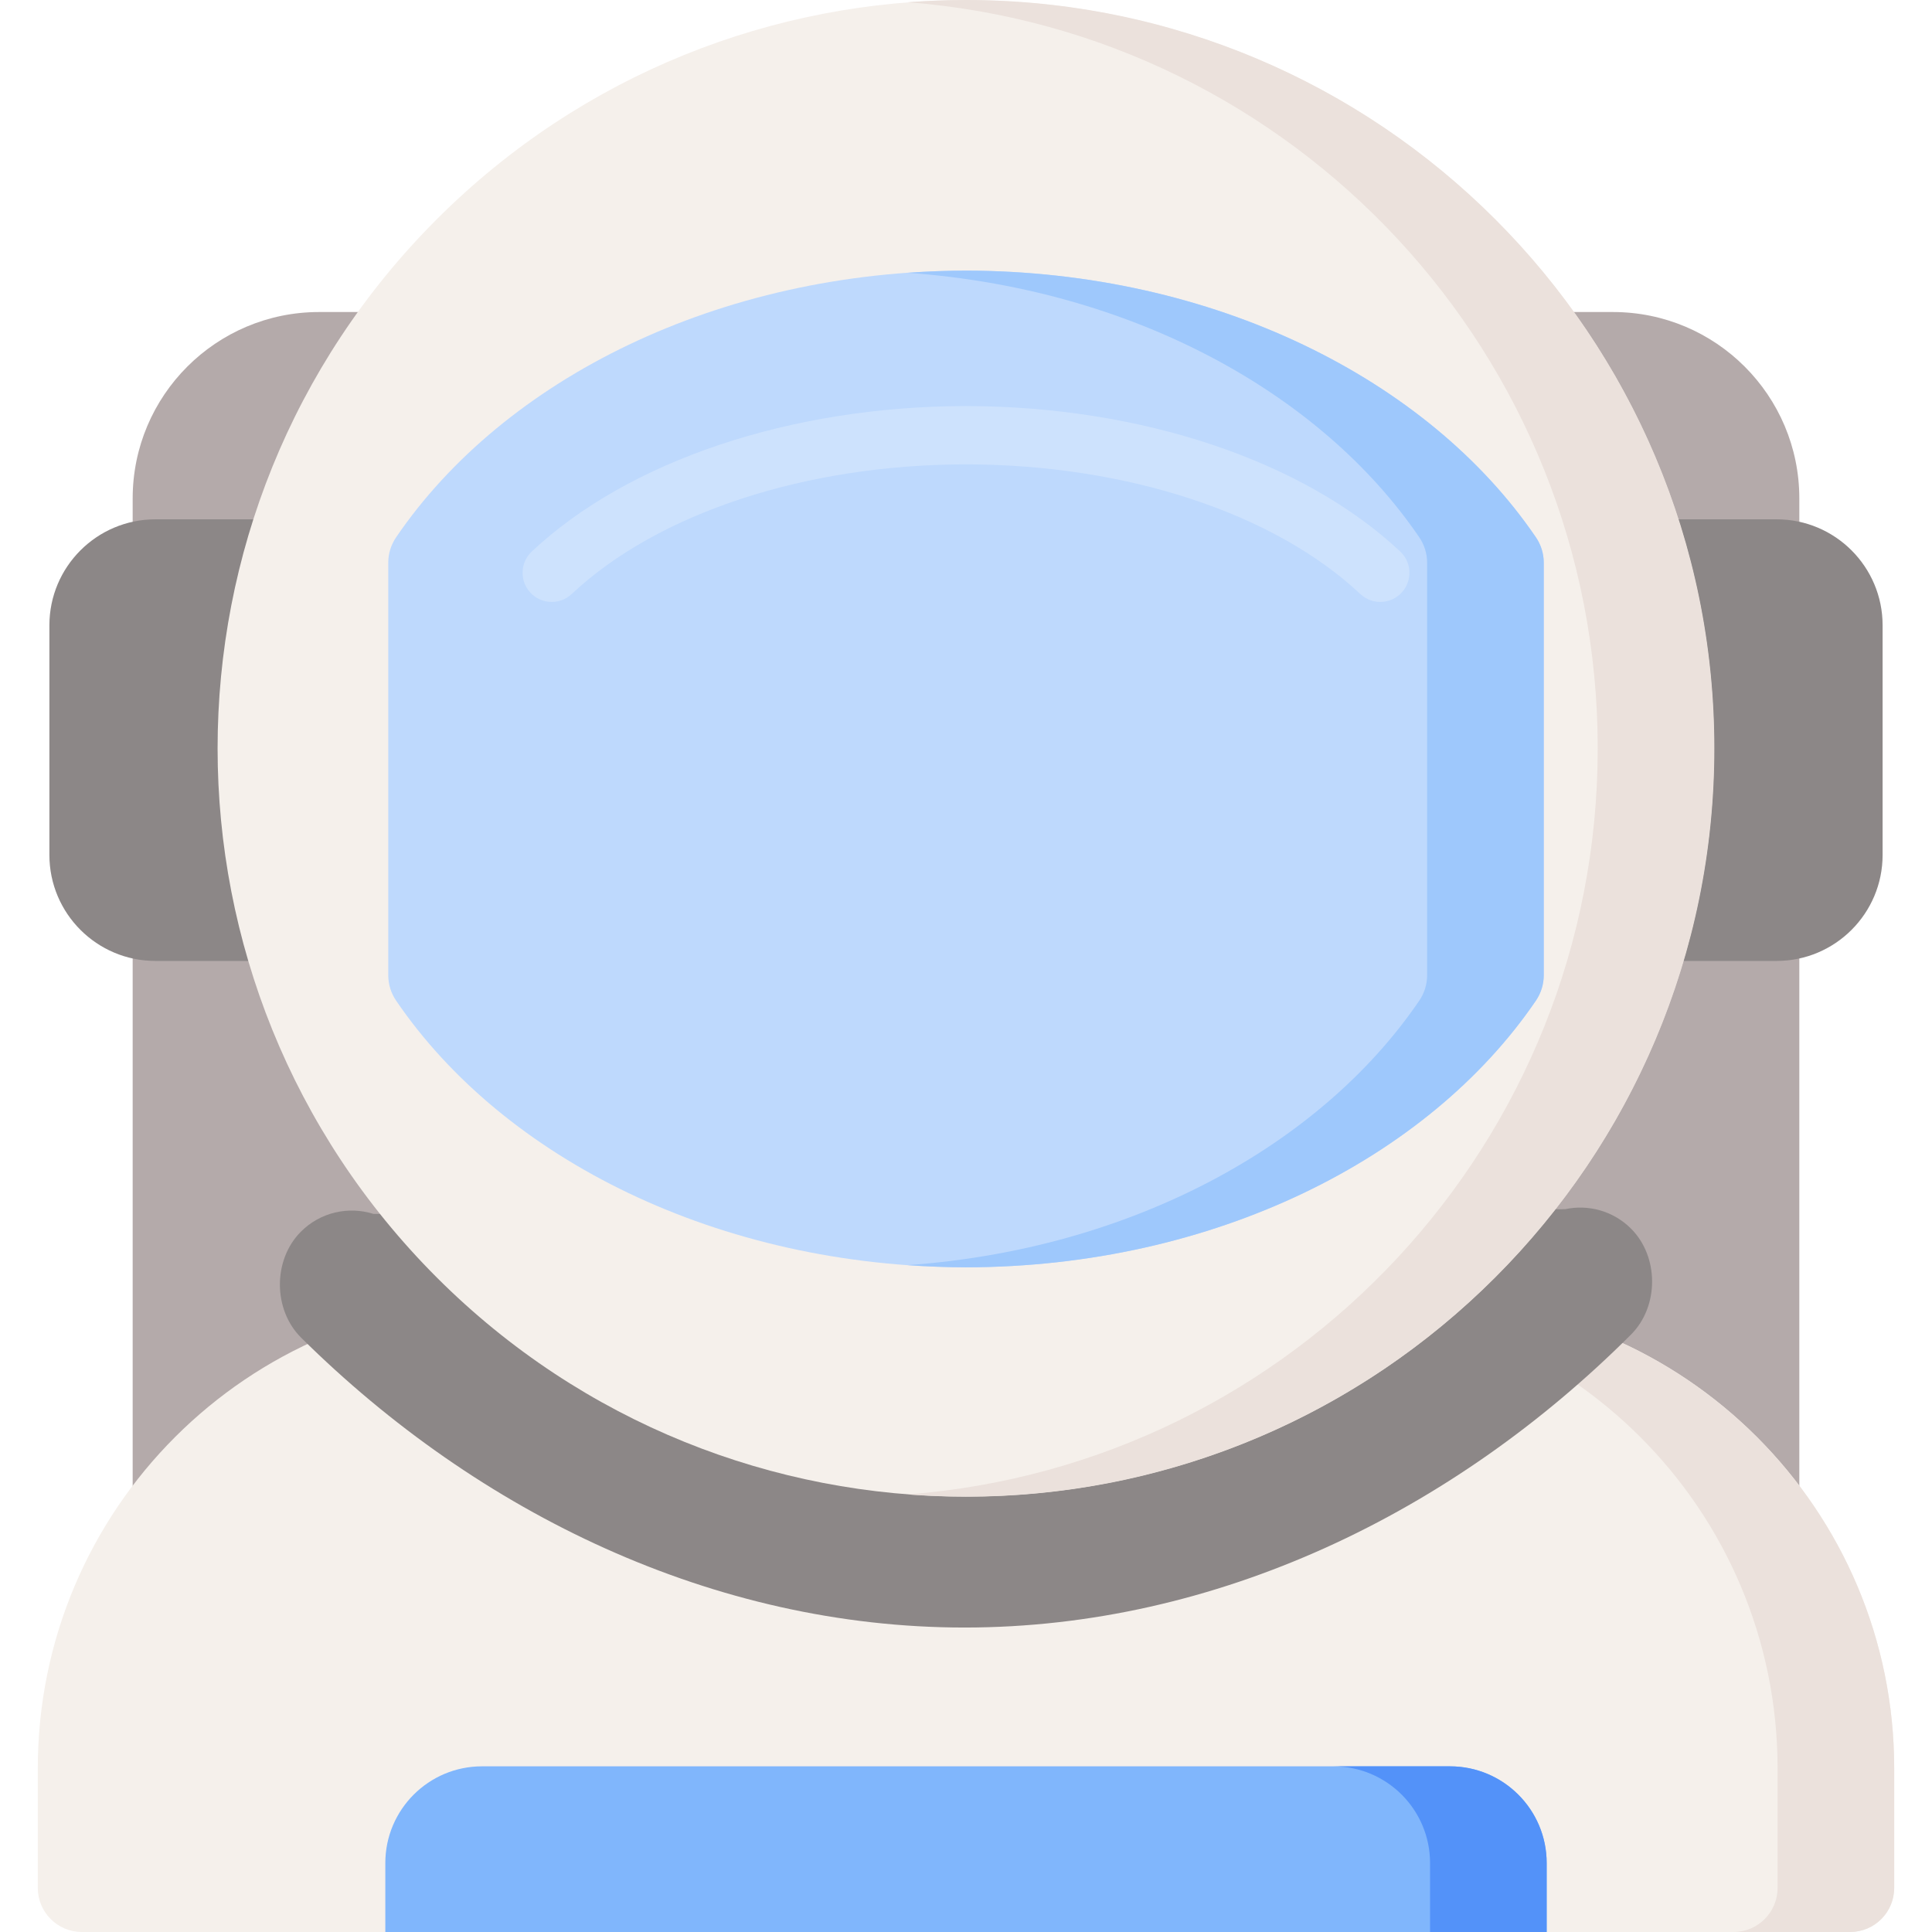
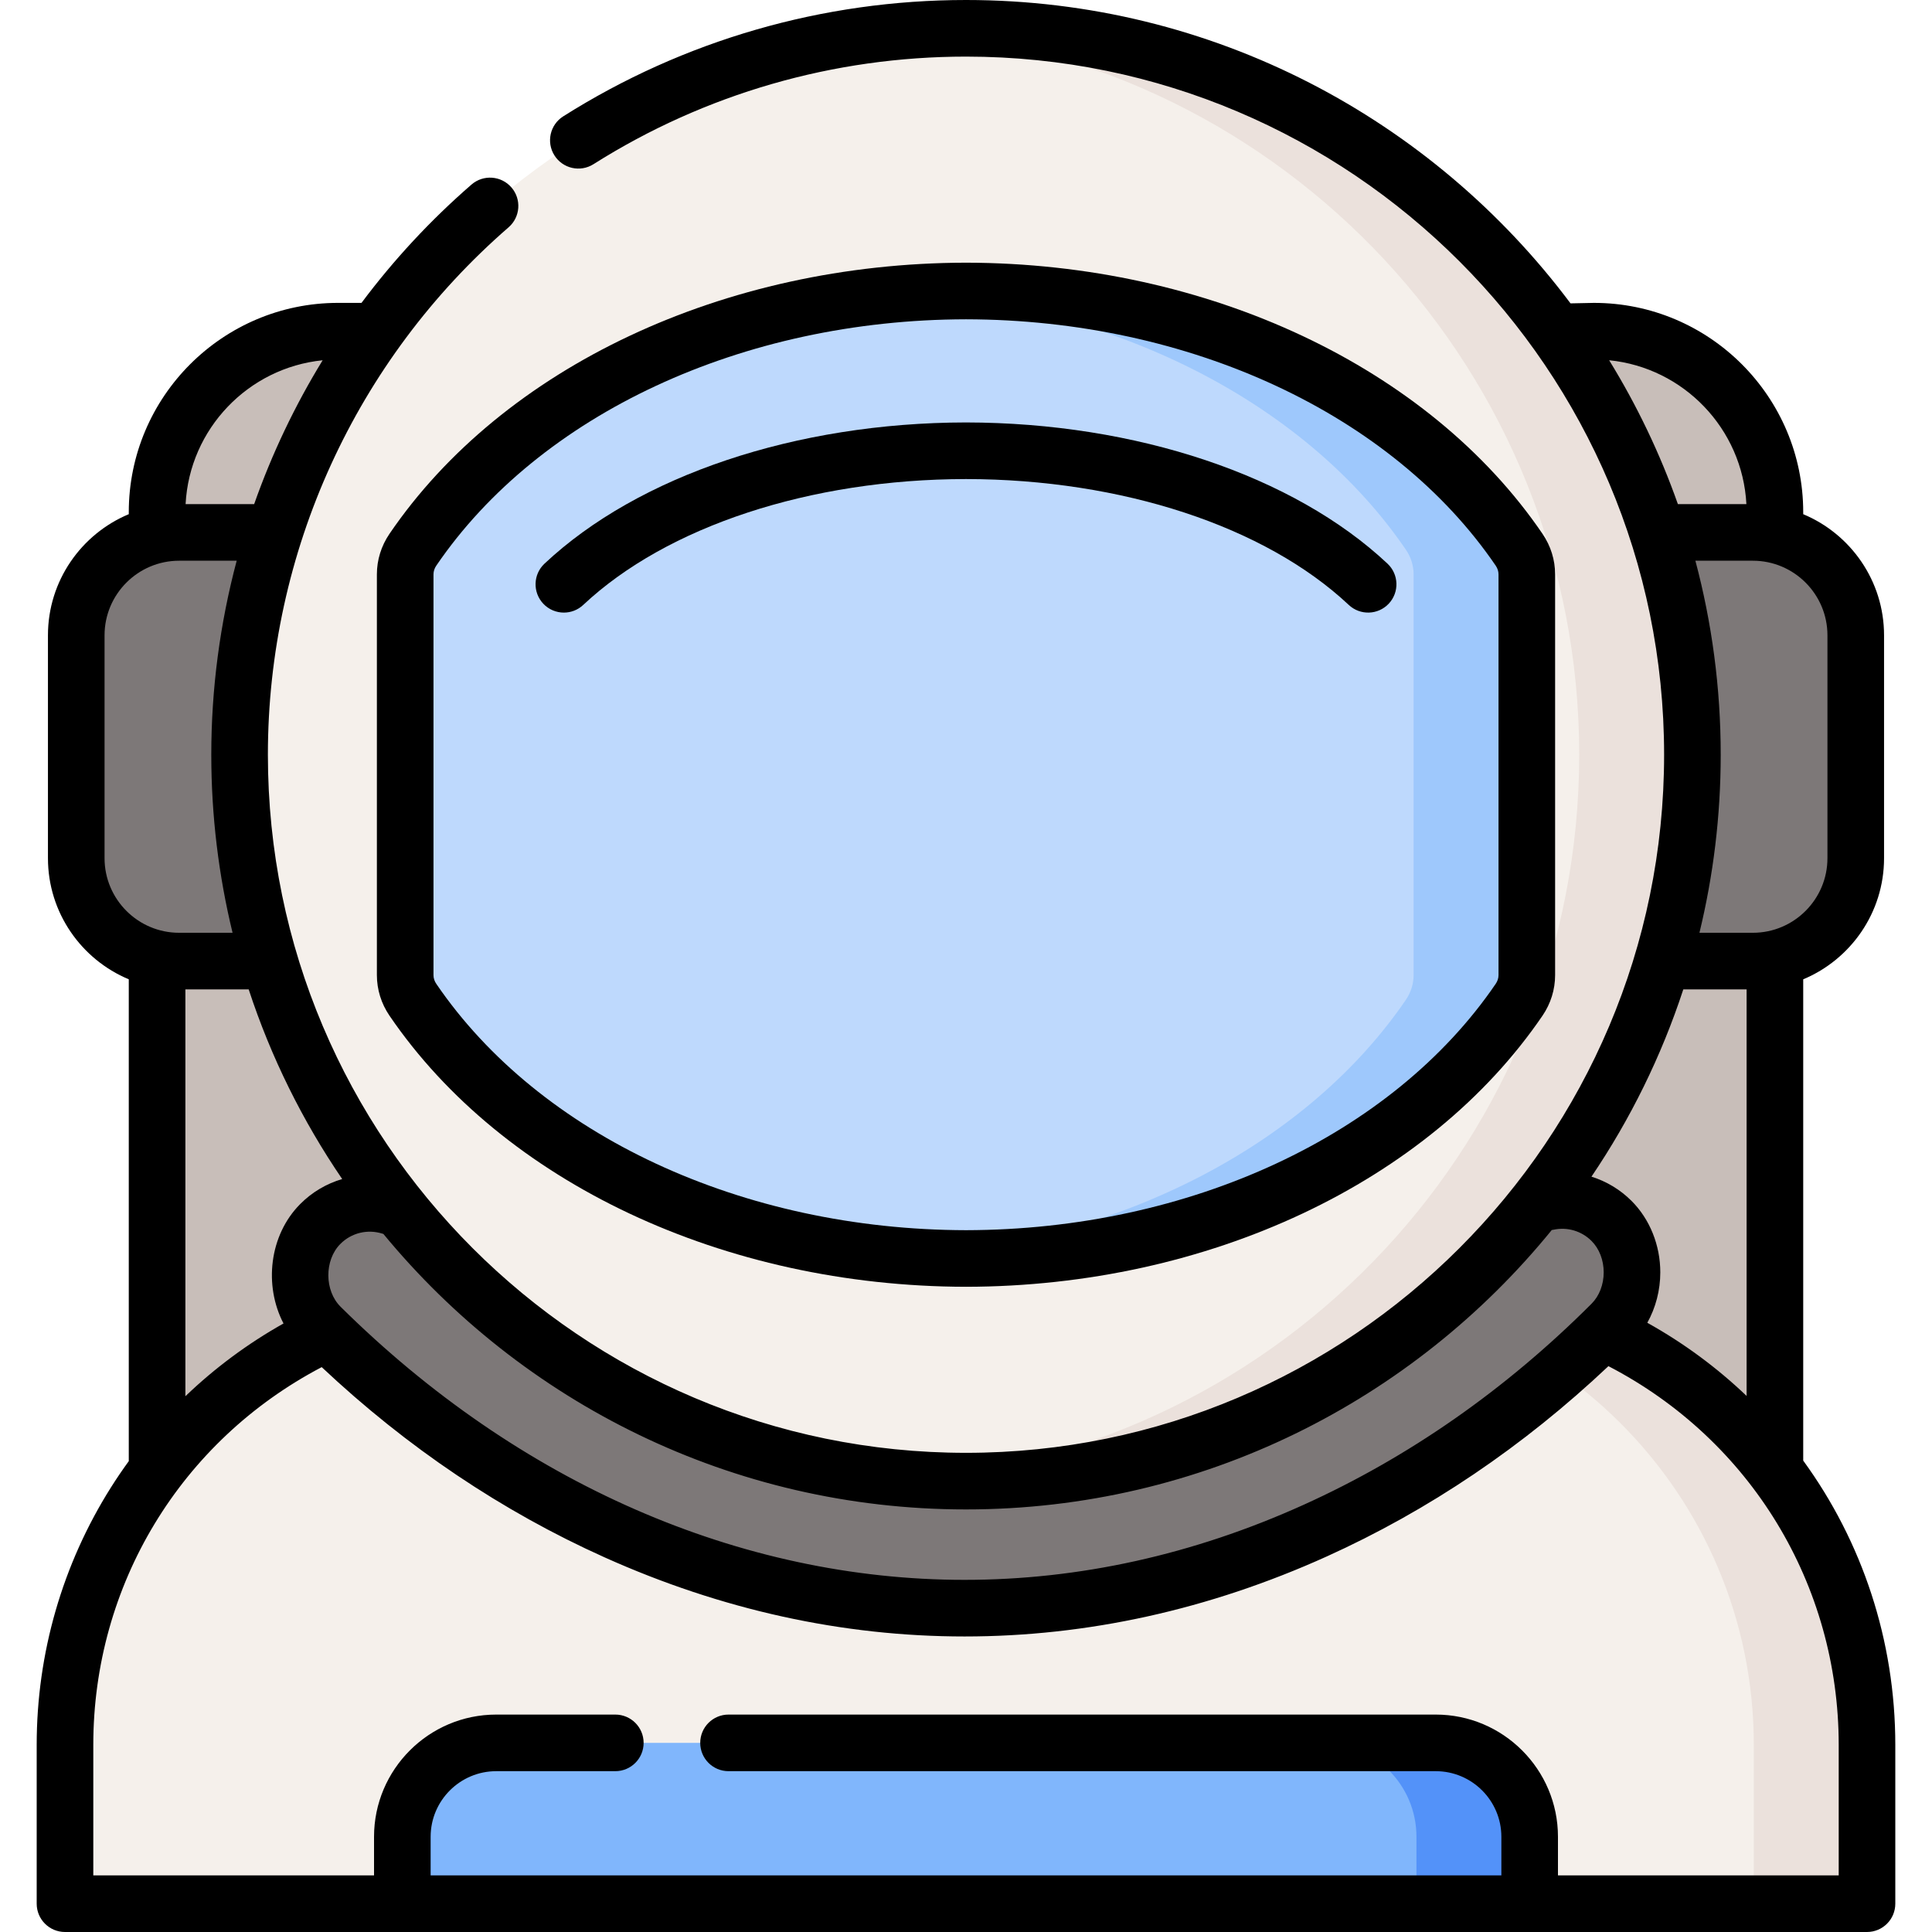
- <svg xmlns="http://www.w3.org/2000/svg" id="Capa_1" enable-background="new 0 0 497 497" height="512" viewBox="0 0 497 497" width="512">
+ <svg xmlns="http://www.w3.org/2000/svg" id="Capa_1" enable-background="new 0 0 512 512" height="512" viewBox="0 0 512 512" width="512">
  <g>
    <g>
-       <path d="m462.871 497h-428.742v-368.769c0-26.49 21.474-47.964 47.964-47.964h332.813c26.49 0 47.964 21.474 47.964 47.964v368.769z" fill="#b4aaaa" />
+       <path d="m470.371 504.5h-428.742v-368.769c0-26.49 21.474-47.964 47.964-47.964h332.813c26.49 0 47.964 21.474 47.964 47.964v368.769z" fill="#c8beb9" />
+       <path d="m494.776 504.5h-477.552v-42.086c0-66.57 53.966-120.537 120.537-120.537h236.479c66.571 0 120.537 53.966 120.537 120.537v42.086z" fill="#f5f0eb" />
+       <path d="m374.239 341.878h-30c66.57 0 120.537 53.966 120.537 120.537v42.085h30v-42.086c0-66.57-53.966-120.536-120.537-120.536z" fill="#ebe1dc" />
+       <g fill="#7d7878">
+         <path d="m410.109 318.56c5.93-1.272 12.363.396 16.97 5.004 7.223 7.222 7.223 20.018 0 27.24-45.801 45.8-106.695 75.374-171.465 75.374-64.33 0-124.928-29.28-170.632-74.545-7.257-7.187-7.313-19.984-.126-27.24 5.054-5.102 12.344-6.645 18.749-4.612" />
+         <path d="m107.378 254.696h-59.899c-15.062 0-27.272-12.21-27.272-27.272v-59.058c0-15.062 12.21-27.272 27.272-27.272h59.899z" />
+         <path d="m404.621 254.696h59.899c15.062 0 27.272-12.21 27.272-27.272v-59.058c0-15.062-12.21-27.272-27.272-27.272h-59.899z" />
+       </g>
+       <ellipse cx="256" cy="200.007" fill="#f5f0eb" rx="192.507" ry="192.507" transform="matrix(.707 -.707 .707 .707 -66.446 239.6)" />
+       <path d="m256 77.115c-63.64.112-118.86 27.886-146.588 68.58-1.311 1.925-2.034 4.19-2.034 6.519v106.199c0 2.329.722 4.594 2.034 6.519 27.727 40.695 82.948 68.468 146.588 68.581 63.64-.112 118.86-27.886 146.588-68.581 1.311-1.925 2.034-4.19 2.034-6.519v-106.199c0-2.329-.722-4.594-2.034-6.519-27.728-40.694-82.948-68.468-146.588-68.58z" fill="#bed9fd" />
+       <path d="m256 7.5c-5.048 0-10.05.197-15 .578 99.308 7.654 177.507 90.658 177.507 191.929s-78.199 184.275-177.507 191.929c4.95.382 9.952.578 15 .578 106.319 0 192.507-86.188 192.507-192.507s-86.189-192.507-192.507-192.507z" fill="#ebe1dc" />
+       <path d="m402.587 145.696c-27.727-40.695-82.947-68.469-146.587-68.581-5.059.009-10.057.212-15 .563 57.238 4.066 106.064 30.558 131.588 68.018 1.312 1.925 2.034 4.19 2.034 6.519v106.199c0 2.329-.722 4.594-2.034 6.519-25.523 37.46-74.35 63.952-131.588 68.018 4.943.351 9.941.554 15 .563 63.64-.112 118.86-27.886 146.588-68.581 1.312-1.925 2.034-4.19 2.034-6.519v-106.2c-.001-2.329-.723-4.594-2.035-6.518z" fill="#9ec8fc" />
+       <path d="m405.376 504.5h-298.753v-17.732c0-13.745 11.143-24.887 24.887-24.887h248.978c13.745 0 24.887 11.142 24.887 24.887v17.732z" fill="#80b6fc" />
+       <path d="m380.489 461.881h-30c13.745 0 24.888 11.142 24.888 24.887v17.732h30v-17.732c-.001-13.745-11.143-24.887-24.888-24.887z" fill="#5392f9" />
    </g>
    <g>
-       <path d="m475.93 497h-78.054l-149.376-10-149.377 10h-78.054c-6.266 0-11.345-5.08-11.345-11.345v-30.74c0-66.57 53.966-120.537 120.537-120.537h236.479c66.57 0 120.537 53.966 120.537 120.537v30.74c-.001 6.265-5.081 11.345-11.347 11.345z" fill="#f5f0eb" />
-     </g>
-     <g>
-       <path d="m366.739 334.378h-30c66.57 0 120.537 53.966 120.537 120.537v30.74c0 6.266-5.08 11.345-11.346 11.345h30c6.266 0 11.346-5.079 11.346-11.345v-30.74c0-66.571-53.966-120.537-120.537-120.537z" fill="#ebe1dc" />
-     </g>
-     <g>
-       <path d="m402.61 311.06c5.93-1.272 12.363.396 16.97 5.004 7.223 7.222 7.223 20.018 0 27.24-45.801 45.8-106.695 75.374-171.465 75.374-64.33 0-124.928-29.28-170.632-74.545-7.257-7.187-7.313-19.984-.126-27.24 5.054-5.102 12.344-6.645 18.749-4.612" fill="#8c8787" />
-     </g>
-     <g>
-       <path d="m99.878 247.196h-59.899c-15.062 0-27.272-12.21-27.272-27.272v-59.058c0-15.062 12.21-27.272 27.272-27.272h59.899z" fill="#8c8787" />
-     </g>
-     <g>
-       <path d="m397.122 247.196h59.899c15.062 0 27.272-12.21 27.272-27.272v-59.058c0-15.062-12.21-27.272-27.272-27.272h-59.899z" fill="#8c8787" />
-     </g>
-     <g>
-       <ellipse cx="248.5" cy="192.507" fill="#f5f0eb" rx="192.507" ry="192.507" transform="matrix(.707 -.707 .707 .707 -63.339 232.1)" />
-     </g>
-     <g>
-       <path d="m248.5 69.615c-63.64.112-118.86 27.886-146.588 68.58-1.311 1.925-2.034 4.19-2.034 6.519v106.199c0 2.329.722 4.594 2.034 6.519 27.728 40.695 82.948 68.468 146.588 68.581 63.64-.112 118.86-27.886 146.588-68.581 1.312-1.925 2.034-4.19 2.034-6.519v-106.199c0-2.329-.722-4.594-2.034-6.519-27.728-40.694-82.948-68.468-146.588-68.58z" fill="#bed9fd" />
-     </g>
-     <g>
-       <path d="m248.5 0c-5.048 0-10.05.197-15 .578 99.308 7.654 177.507 90.658 177.507 191.929s-78.199 184.275-177.507 191.929c4.95.382 9.952.578 15 .578 106.319 0 192.507-86.188 192.507-192.507s-86.188-192.507-192.507-192.507z" fill="#ebe1dc" />
-     </g>
-     <g>
-       <path d="m395.088 138.196c-27.728-40.695-82.948-68.469-146.588-68.581-5.059.009-10.057.212-15 .563 57.238 4.066 106.064 30.558 131.588 68.018 1.312 1.925 2.034 4.19 2.034 6.519v106.199c0 2.329-.722 4.594-2.034 6.519-25.523 37.46-74.35 63.952-131.588 68.018 4.943.351 9.941.554 15 .563 63.64-.112 118.86-27.886 146.588-68.581 1.312-1.925 2.034-4.19 2.034-6.519v-106.2c-.001-2.329-.723-4.594-2.034-6.518z" fill="#9ec8fc" />
-     </g>
-     <g>
-       <path d="m397.877 497h-298.754v-17.732c0-13.745 11.142-24.887 24.887-24.887h248.978c13.745 0 24.887 11.142 24.887 24.887v17.732z" fill="#80b6fc" />
-     </g>
-     <g>
-       <path d="m372.989 454.381h-30c13.745 0 24.888 11.142 24.888 24.887v17.732h30v-17.732c0-13.745-11.143-24.887-24.888-24.887z" fill="#5392f9" />
-     </g>
-     <g>
-       <path d="m141.93 154.844c-1.999 0-3.993-.794-5.469-2.367-2.835-3.02-2.686-7.767.335-10.602 24.895-23.37 66.65-37.36 111.692-37.422 45.063.062 86.818 14.052 111.714 37.422 3.02 2.835 3.17 7.581.335 10.601-2.834 3.021-7.581 3.171-10.601.335-22.191-20.831-60.115-33.301-101.448-33.358-41.312.057-79.235 12.528-101.427 33.359-1.446 1.359-3.29 2.032-5.131 2.032z" fill="#cde2fd" />
+       <path d="m477.871 387.071v-127.543c12.566-5.245 21.422-17.658 21.422-32.103v-59.058c0-14.445-8.856-26.857-21.422-32.102v-.533c0-30.583-24.881-55.464-55.464-55.464l-6.203.128c-36.508-48.774-94.733-80.396-160.205-80.396-37.923 0-74.833 10.662-106.738 30.834-3.501 2.214-4.545 6.846-2.331 10.347 2.213 3.502 6.848 4.544 10.347 2.332 29.504-18.654 63.641-28.513 98.722-28.513 102.013 0 185.007 82.994 185.007 185.007s-82.994 185.007-185.007 185.007-185.006-82.994-185.006-185.007c0-53.633 23.249-104.575 63.787-139.766 3.128-2.715 3.462-7.452.747-10.58-2.717-3.128-7.453-3.463-10.581-.747-10.906 9.468-20.653 19.992-29.145 31.352h-6.208c-30.583 0-55.465 24.881-55.465 55.464v.533c-12.565 5.245-21.421 17.658-21.421 32.102v59.058c0 14.445 8.856 26.857 21.421 32.103v127.689c-1.643 2.262-3.22 4.577-4.718 6.951-12.879 20.407-19.687 44.006-19.687 68.247v42.087c0 4.142 3.357 7.5 7.5 7.5h477.552c4.143 0 7.5-3.358 7.5-7.5v-42.085c.001-27.731-8.795-53.901-24.404-75.344zm-45.487-68.809c-3.031-3.032-6.686-5.204-10.631-6.436 10.281-15.19 18.517-31.868 24.342-49.629h16.775v107.741c-7.799-7.448-16.608-13.984-26.316-19.389 2.222-3.988 3.442-8.61 3.442-13.364 0-7.189-2.775-14.086-7.612-18.923zm51.908-149.895v59.058c0 10.902-8.869 19.772-19.771 19.772h-14.153c3.676-15.138 5.638-30.938 5.638-47.189 0-17.769-2.341-35-6.711-51.412h15.225c10.903-.001 19.772 8.869 19.772 19.771zm-21.479-34.772h-18.156c-4.738-13.419-10.863-26.187-18.214-38.126 19.725 1.962 35.326 18.148 36.37 38.126zm-206.814 266.419c62.583 0 118.536-28.901 155.238-74.049.148-.022.296-.04.445-.072 3.673-.79 7.444.324 10.095 2.975 2.046 2.046 3.22 5.077 3.22 8.316s-1.174 6.271-3.221 8.317c-22.777 22.777-48.482 40.72-76.402 53.33-29.158 13.17-59.357 19.848-89.759 19.848-59.508 0-118.231-25.703-165.354-72.374-4.295-4.254-4.331-12.337-.076-16.634 2.921-2.948 7.197-3.996 11.152-2.742.085.027.172.044.257.068 36.713 44.56 92.297 73.017 154.405 73.017zm-190.095-137.817c5.907 18.01 14.299 34.901 24.782 50.262-4.138 1.214-7.988 3.456-11.159 6.657-8.184 8.264-9.634 21.555-4.393 31.618-9.473 5.321-18.208 11.801-26.005 19.284v-107.821zm19.601-166.724c-7.382 12.038-13.465 24.817-18.15 38.122h-18.17c1.043-19.96 16.618-36.137 36.32-38.122zm-57.798 131.952v-59.058c0-10.902 8.869-19.771 19.772-19.771h15.247c-4.419 16.612-6.733 33.877-6.733 51.412 0 16.252 1.963 32.052 5.638 47.189h-14.152c-10.902 0-19.772-8.87-19.772-19.772zm459.569 269.575h-74.399v-10.232c0-17.858-14.529-32.387-32.388-32.387h-187.423c-4.143 0-7.5 3.358-7.5 7.5s3.357 7.5 7.5 7.5h187.423c9.588 0 17.388 7.8 17.388 17.387v10.232h-283.754v-10.232c0-9.587 7.8-17.387 17.387-17.387h31.556c4.143 0 7.5-3.358 7.5-7.5s-3.357-7.5-7.5-7.5h-31.556c-17.858 0-32.387 14.529-32.387 32.387v10.232h-74.399v-34.585c0-42.349 23.138-80.487 60.53-100.112 22.619 21.267 47.809 38.217 74.987 50.421 30.969 13.905 63.058 20.956 95.373 20.956 32.545 0 64.821-7.125 95.934-21.177 27.094-12.237 52.184-29.201 74.704-50.459 37.667 19.548 61.024 57.892 61.024 100.371z" />
+       <path d="m103.213 141.473c-2.182 3.202-3.335 6.917-3.335 10.742v106.199c0 3.825 1.153 7.54 3.335 10.742 30.123 44.21 88.662 71.744 152.8 71.857 64.11-.113 122.649-27.648 152.772-71.857 2.183-3.203 3.336-6.917 3.336-10.742v-106.2c0-3.824-1.153-7.539-3.336-10.742-30.123-44.21-88.662-71.744-152.772-71.857-.009 0-.019 0-.027 0-64.111.113-122.65 27.647-152.773 71.858zm152.786-56.858c59.225.107 113.018 25.13 140.39 65.303.479.703.732 1.497.732 2.296v106.199c0 .799-.253 1.592-.732 2.295-27.374 40.176-81.173 65.199-140.376 65.304-59.23-.105-113.029-25.127-140.403-65.304-.479-.702-.731-1.496-.731-2.295v-106.199c0-.8.253-1.593.731-2.296 27.372-40.173 81.165-65.195 140.389-65.303z" />
+       <path d="m149.43 162.344c1.841 0 3.684-.673 5.132-2.032 22.191-20.831 60.115-33.302 101.427-33.359 41.333.057 79.257 12.528 101.448 33.358 3.02 2.835 7.767 2.685 10.601-.335 2.835-3.02 2.685-7.766-.335-10.601-24.896-23.37-66.65-37.359-111.714-37.422-45.042.062-86.797 14.052-111.692 37.422-3.02 2.835-3.17 7.581-.335 10.602 1.475 1.573 3.469 2.367 5.468 2.367z" />
    </g>
  </g>
</svg>
